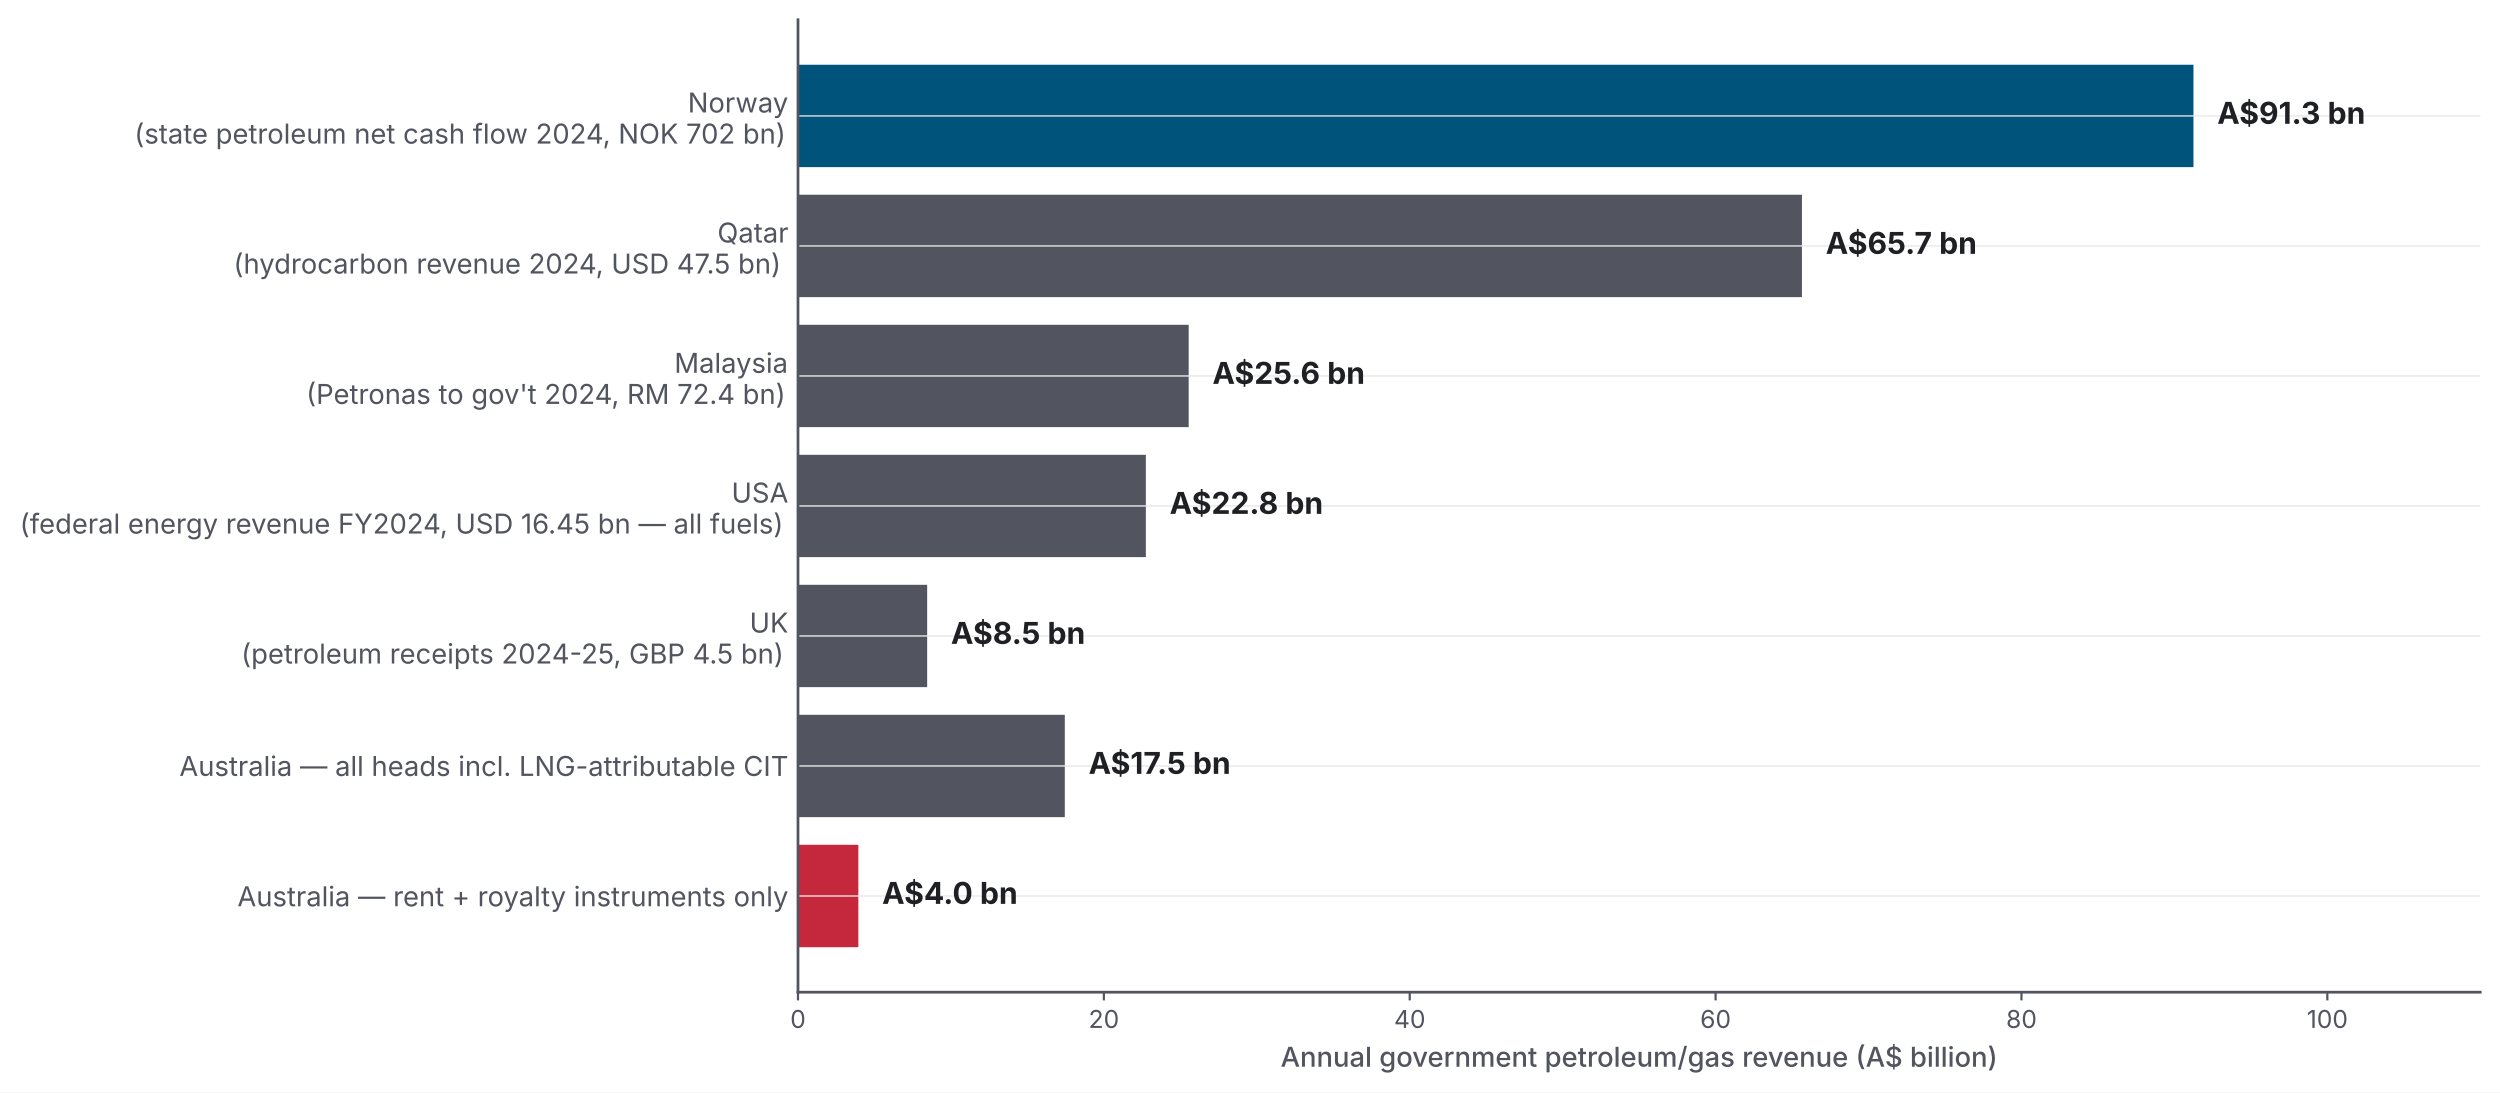
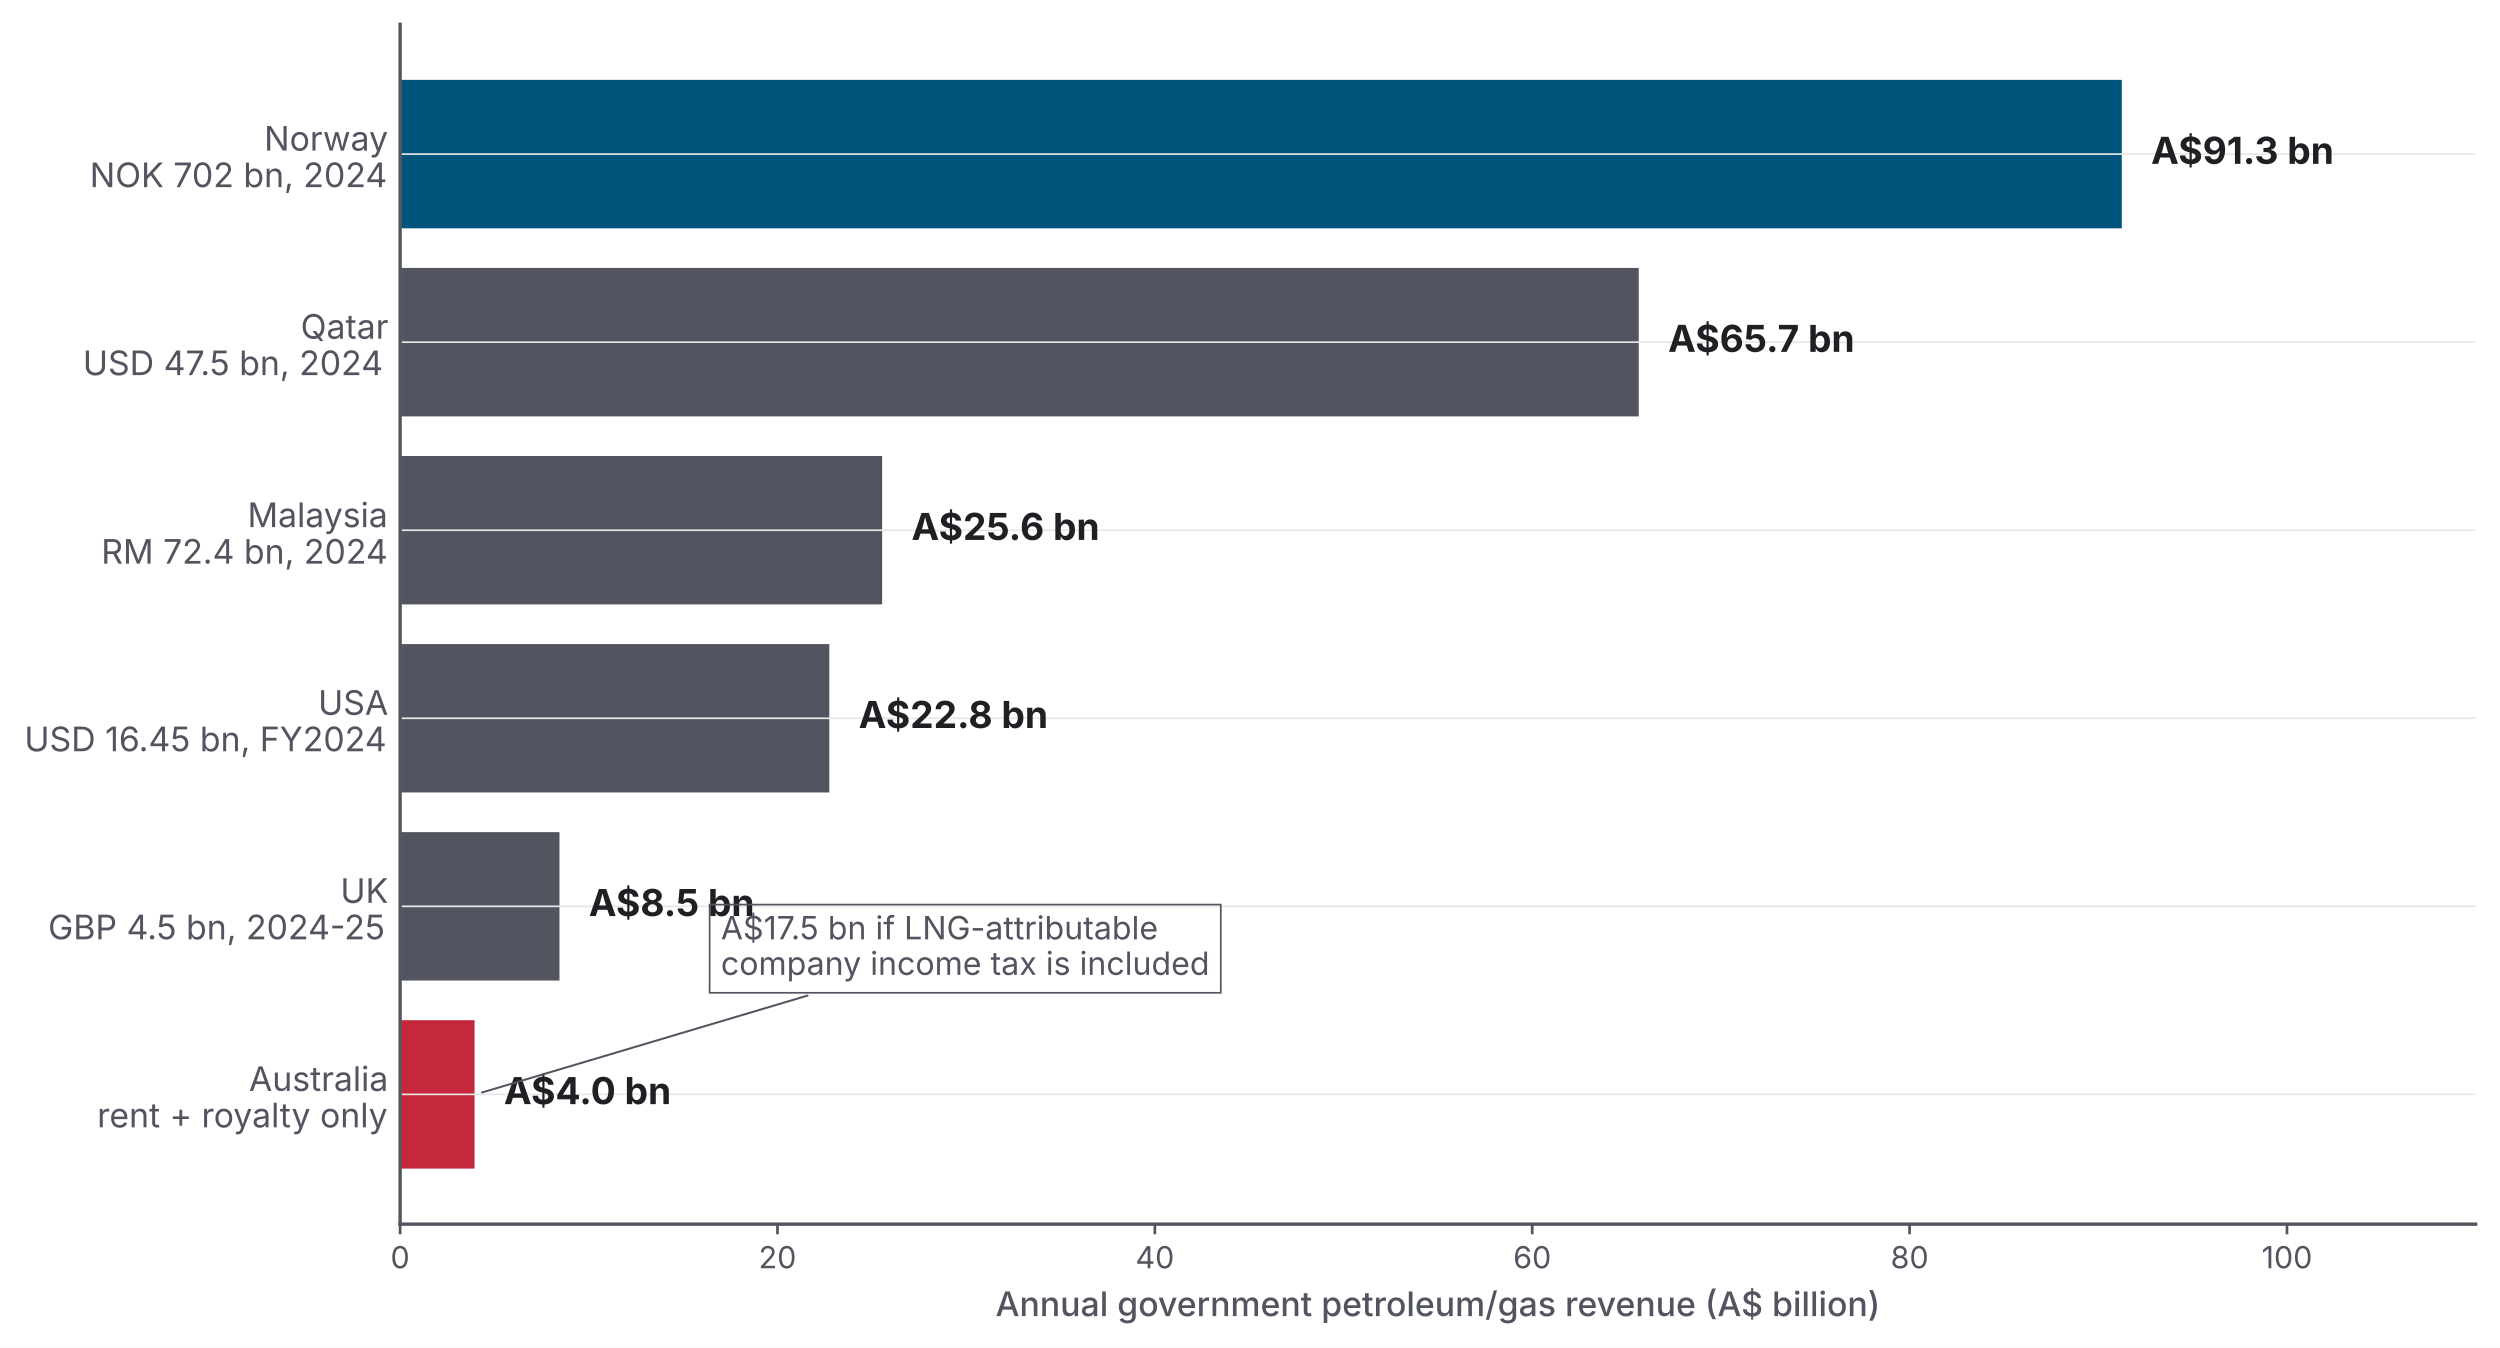
- <svg xmlns="http://www.w3.org/2000/svg" xmlns:xlink="http://www.w3.org/1999/xlink" width="912.159pt" height="398.569pt" viewBox="0 0 912.159 398.569" version="1.1">
+ <svg xmlns="http://www.w3.org/2000/svg" xmlns:xlink="http://www.w3.org/1999/xlink" width="739.323pt" height="398.569pt" viewBox="0 0 739.323 398.569" version="1.1">
  <defs>
    <style type="text/css">*{stroke-linejoin: round; stroke-linecap: butt}</style>
  </defs>
  <g id="figure_1">
    <g id="patch_1">
-       <path d="M 0 398.569  L 912.159 398.569  L 912.159 0  L 0 0  z " style="fill: #ffffff" />
+       <path d="M 0 398.569  L 739.323 398.569  L 739.323 0  L 0 0  z " style="fill: #ffffff" />
    </g>
    <g id="axes_1">
      <g id="patch_2">
-         <path d="M 291.159 362.016  L 904.959 362.016  L 904.959 7.2  L 291.159 7.2  z " style="fill: #ffffff" />
+         <path d="M 118.323 362.016  L 732.123 362.016  L 732.123 7.2  L 118.323 7.2  z " style="fill: #ffffff" />
      </g>
      <g id="patch_3">
-         <path d="M 291.159 61.276  L 800.613 61.276  L 800.613 23.328  L 291.159 23.328  z " clip-path="url(#p083a7cbd2c)" style="fill: #00547b; stroke: #ffffff; stroke-width: 0.6; stroke-linejoin: miter" />
+         <path d="M 118.323 67.819  L 627.777 67.819  L 627.777 23.328  L 118.323 23.328  z " clip-path="url(#pbef55eaa49)" style="fill: #00547b; stroke: #ffffff; stroke-width: 0.6; stroke-linejoin: miter" />
      </g>
      <g id="patch_4">
-         <path d="M 291.159 108.712  L 657.765 108.712  L 657.765 70.763  L 291.159 70.763  z " clip-path="url(#p083a7cbd2c)" style="fill: #525560; stroke: #ffffff; stroke-width: 0.6; stroke-linejoin: miter" />
+         <path d="M 118.323 123.433  L 484.929 123.433  L 484.929 78.942  L 118.323 78.942  z " clip-path="url(#pbef55eaa49)" style="fill: #525560; stroke: #ffffff; stroke-width: 0.6; stroke-linejoin: miter" />
      </g>
      <g id="patch_5">
-         <path d="M 291.159 156.147  L 434.007 156.147  L 434.007 118.199  L 291.159 118.199  z " clip-path="url(#p083a7cbd2c)" style="fill: #525560; stroke: #ffffff; stroke-width: 0.6; stroke-linejoin: miter" />
+         <path d="M 118.323 179.047  L 261.171 179.047  L 261.171 134.556  L 118.323 134.556  z " clip-path="url(#pbef55eaa49)" style="fill: #525560; stroke: #ffffff; stroke-width: 0.6; stroke-linejoin: miter" />
      </g>
      <g id="patch_6">
-         <path d="M 291.159 203.582  L 418.383 203.582  L 418.383 165.634  L 291.159 165.634  z " clip-path="url(#p083a7cbd2c)" style="fill: #525560; stroke: #ffffff; stroke-width: 0.6; stroke-linejoin: miter" />
+         <path d="M 118.323 234.66  L 245.547 234.66  L 245.547 190.169  L 118.323 190.169  z " clip-path="url(#pbef55eaa49)" style="fill: #525560; stroke: #ffffff; stroke-width: 0.6; stroke-linejoin: miter" />
      </g>
      <g id="patch_7">
-         <path d="M 291.159 251.017  L 338.589 251.017  L 338.589 213.069  L 291.159 213.069  z " clip-path="url(#p083a7cbd2c)" style="fill: #525560; stroke: #ffffff; stroke-width: 0.6; stroke-linejoin: miter" />
+         <path d="M 118.323 290.274  L 165.753 290.274  L 165.753 245.783  L 118.323 245.783  z " clip-path="url(#pbef55eaa49)" style="fill: #525560; stroke: #ffffff; stroke-width: 0.6; stroke-linejoin: miter" />
      </g>
      <g id="patch_8">
-         <path d="M 291.159 298.453  L 388.809 298.453  L 388.809 260.504  L 291.159 260.504  z " clip-path="url(#p083a7cbd2c)" style="fill: #525560; stroke: #ffffff; stroke-width: 0.6; stroke-linejoin: miter" />
-       </g>
-       <g id="patch_9">
-         <path d="M 291.159 345.888  L 313.479 345.888  L 313.479 307.94  L 291.159 307.94  z " clip-path="url(#p083a7cbd2c)" style="fill: #c5283d; stroke: #ffffff; stroke-width: 0.6; stroke-linejoin: miter" />
+         <path d="M 118.323 345.888  L 140.643 345.888  L 140.643 301.397  L 118.323 301.397  z " clip-path="url(#pbef55eaa49)" style="fill: #c5283d; stroke: #ffffff; stroke-width: 0.6; stroke-linejoin: miter" />
      </g>
      <g id="matplotlib.axis_1">
        <g id="xtick_1">
          <g id="line2d_1">
            <defs>
-               <path id="m20a37eb284" d="M 0 0  L 0 3  " style="stroke: #525560; stroke-width: 0.8" />
+               <path id="md5bfbc3aef" d="M 0 0  L 0 3  " style="stroke: #525560; stroke-width: 0.8" />
            </defs>
            <g>
-               <use xlink:href="#m20a37eb284" x="291.159" y="362.016" style="fill: #525560; stroke: #525560; stroke-width: 0.8" />
+               <use xlink:href="#md5bfbc3aef" x="118.323" y="362.016" style="fill: #525560; stroke: #525560; stroke-width: 0.8" />
            </g>
          </g>
          <g id="text_1">
-             <text style="font-size: 9px; font-family: 'Inter', 'Helvetica Neue', 'Helvetica', 'Arial', 'DejaVu Sans'; text-anchor: middle; fill: #525560" x="291.159" y="375.063" transform="rotate(-0 291.1594 375.0635)">0</text>
+             <text style="font-size: 9px; font-family: 'Inter', 'Helvetica Neue', 'Helvetica', 'Arial', 'DejaVu Sans'; text-anchor: middle; fill: #525560" x="118.323" y="375.063" transform="rotate(-0 118.3234 375.0635)">0</text>
          </g>
        </g>
        <g id="xtick_2">
          <g id="line2d_2">
            <g>
-               <use xlink:href="#m20a37eb284" x="402.759" y="362.016" style="fill: #525560; stroke: #525560; stroke-width: 0.8" />
+               <use xlink:href="#md5bfbc3aef" x="229.923" y="362.016" style="fill: #525560; stroke: #525560; stroke-width: 0.8" />
            </g>
          </g>
          <g id="text_2">
-             <text style="font-size: 9px; font-family: 'Inter', 'Helvetica Neue', 'Helvetica', 'Arial', 'DejaVu Sans'; text-anchor: middle; fill: #525560" x="402.759" y="375.063" transform="rotate(-0 402.7594 375.0635)">20</text>
+             <text style="font-size: 9px; font-family: 'Inter', 'Helvetica Neue', 'Helvetica', 'Arial', 'DejaVu Sans'; text-anchor: middle; fill: #525560" x="229.923" y="375.063" transform="rotate(-0 229.9234 375.0635)">20</text>
          </g>
        </g>
        <g id="xtick_3">
          <g id="line2d_3">
            <g>
-               <use xlink:href="#m20a37eb284" x="514.359" y="362.016" style="fill: #525560; stroke: #525560; stroke-width: 0.8" />
+               <use xlink:href="#md5bfbc3aef" x="341.523" y="362.016" style="fill: #525560; stroke: #525560; stroke-width: 0.8" />
            </g>
          </g>
          <g id="text_3">
-             <text style="font-size: 9px; font-family: 'Inter', 'Helvetica Neue', 'Helvetica', 'Arial', 'DejaVu Sans'; text-anchor: middle; fill: #525560" x="514.359" y="375.063" transform="rotate(-0 514.3594 375.0635)">40</text>
+             <text style="font-size: 9px; font-family: 'Inter', 'Helvetica Neue', 'Helvetica', 'Arial', 'DejaVu Sans'; text-anchor: middle; fill: #525560" x="341.523" y="375.063" transform="rotate(-0 341.5234 375.0635)">40</text>
          </g>
        </g>
        <g id="xtick_4">
          <g id="line2d_4">
            <g>
-               <use xlink:href="#m20a37eb284" x="625.959" y="362.016" style="fill: #525560; stroke: #525560; stroke-width: 0.8" />
+               <use xlink:href="#md5bfbc3aef" x="453.123" y="362.016" style="fill: #525560; stroke: #525560; stroke-width: 0.8" />
            </g>
          </g>
          <g id="text_4">
-             <text style="font-size: 9px; font-family: 'Inter', 'Helvetica Neue', 'Helvetica', 'Arial', 'DejaVu Sans'; text-anchor: middle; fill: #525560" x="625.959" y="375.063" transform="rotate(-0 625.9594 375.0635)">60</text>
+             <text style="font-size: 9px; font-family: 'Inter', 'Helvetica Neue', 'Helvetica', 'Arial', 'DejaVu Sans'; text-anchor: middle; fill: #525560" x="453.123" y="375.063" transform="rotate(-0 453.1234 375.0635)">60</text>
          </g>
        </g>
        <g id="xtick_5">
          <g id="line2d_5">
            <g>
-               <use xlink:href="#m20a37eb284" x="737.559" y="362.016" style="fill: #525560; stroke: #525560; stroke-width: 0.8" />
+               <use xlink:href="#md5bfbc3aef" x="564.723" y="362.016" style="fill: #525560; stroke: #525560; stroke-width: 0.8" />
            </g>
          </g>
          <g id="text_5">
-             <text style="font-size: 9px; font-family: 'Inter', 'Helvetica Neue', 'Helvetica', 'Arial', 'DejaVu Sans'; text-anchor: middle; fill: #525560" x="737.559" y="375.063" transform="rotate(-0 737.5594 375.0635)">80</text>
+             <text style="font-size: 9px; font-family: 'Inter', 'Helvetica Neue', 'Helvetica', 'Arial', 'DejaVu Sans'; text-anchor: middle; fill: #525560" x="564.723" y="375.063" transform="rotate(-0 564.7234 375.0635)">80</text>
          </g>
        </g>
        <g id="xtick_6">
          <g id="line2d_6">
            <g>
-               <use xlink:href="#m20a37eb284" x="849.159" y="362.016" style="fill: #525560; stroke: #525560; stroke-width: 0.8" />
+               <use xlink:href="#md5bfbc3aef" x="676.323" y="362.016" style="fill: #525560; stroke: #525560; stroke-width: 0.8" />
            </g>
          </g>
          <g id="text_6">
-             <text style="font-size: 9px; font-family: 'Inter', 'Helvetica Neue', 'Helvetica', 'Arial', 'DejaVu Sans'; text-anchor: middle; fill: #525560" x="849.159" y="375.063" transform="rotate(-0 849.1594 375.0635)">100</text>
+             <text style="font-size: 9px; font-family: 'Inter', 'Helvetica Neue', 'Helvetica', 'Arial', 'DejaVu Sans'; text-anchor: middle; fill: #525560" x="676.323" y="375.063" transform="rotate(-0 676.3234 375.0635)">100</text>
          </g>
        </g>
        <g id="text_7">
-           <text style="font-weight: 500; font-size: 10px; font-family: 'Inter', 'Helvetica Neue', 'Helvetica', 'Arial', 'DejaVu Sans'; text-anchor: middle; fill: #525560" x="598.059" y="389.211" transform="rotate(-0 598.0594 389.211)">Annual government petroleum/gas revenue (A$ billion)</text>
+           <text style="font-weight: 500; font-size: 10px; font-family: 'Inter', 'Helvetica Neue', 'Helvetica', 'Arial', 'DejaVu Sans'; text-anchor: middle; fill: #525560" x="425.223" y="389.211" transform="rotate(-0 425.2234 389.211)">Annual government petroleum/gas revenue (A$ billion)</text>
        </g>
      </g>
      <g id="matplotlib.axis_2">
        <g id="ytick_1">
          <g id="line2d_7">
-             <path d="M 291.159 42.302  L 904.959 42.302  " clip-path="url(#p083a7cbd2c)" style="fill: none; stroke: #e8e7e6; stroke-width: 0.5; stroke-linecap: square" />
+             <path d="M 118.323 45.574  L 732.123 45.574  " clip-path="url(#pbef55eaa49)" style="fill: none; stroke: #e8e7e6; stroke-width: 0.5; stroke-linecap: square" />
          </g>
          <g id="line2d_8" />
          <g id="text_8">
-             <text style="font-size: 10px; font-family: 'Inter', 'Helvetica Neue', 'Helvetica', 'Arial', 'DejaVu Sans'; fill: #525560" transform="translate(250.9437 41.03962)">Norway</text>
-             <text style="font-size: 10px; font-family: 'Inter', 'Helvetica Neue', 'Helvetica', 'Arial', 'DejaVu Sans'; fill: #525560" transform="translate(49.01094 52.38368)">(state petroleum net cash flow 2024, NOK 702 bn)</text>
+             <text style="font-size: 10px; font-family: 'Inter', 'Helvetica Neue', 'Helvetica', 'Arial', 'DejaVu Sans'; fill: #525560" transform="translate(78.10781 44.53367)">Norway</text>
+             <text style="font-size: 10px; font-family: 'Inter', 'Helvetica Neue', 'Helvetica', 'Arial', 'DejaVu Sans'; fill: #525560" transform="translate(26.54062 55.34336)">NOK 702 bn, 2024</text>
          </g>
        </g>
        <g id="ytick_2">
          <g id="line2d_9">
-             <path d="M 291.159 89.737  L 904.959 89.737  " clip-path="url(#p083a7cbd2c)" style="fill: none; stroke: #e8e7e6; stroke-width: 0.5; stroke-linecap: square" />
+             <path d="M 118.323 101.187  L 732.123 101.187  " clip-path="url(#pbef55eaa49)" style="fill: none; stroke: #e8e7e6; stroke-width: 0.5; stroke-linecap: square" />
          </g>
          <g id="line2d_10" />
          <g id="text_9">
-             <text style="font-size: 10px; font-family: 'Inter', 'Helvetica Neue', 'Helvetica', 'Arial', 'DejaVu Sans'; fill: #525560" transform="translate(261.7453 88.49444)">Qatar</text>
-             <text style="font-size: 10px; font-family: 'Inter', 'Helvetica Neue', 'Helvetica', 'Arial', 'DejaVu Sans'; fill: #525560" transform="translate(85.18594 99.79944)">(hydrocarbon revenue 2024, USD 47.5 bn)</text>
+             <text style="font-size: 10px; font-family: 'Inter', 'Helvetica Neue', 'Helvetica', 'Arial', 'DejaVu Sans'; fill: #525560" transform="translate(88.90937 100.167)">Qatar</text>
+             <text style="font-size: 10px; font-family: 'Inter', 'Helvetica Neue', 'Helvetica', 'Arial', 'DejaVu Sans'; fill: #525560" transform="translate(24.5 110.9376)">USD 47.5 bn, 2024</text>
          </g>
        </g>
        <g id="ytick_3">
          <g id="line2d_11">
-             <path d="M 291.159 137.173  L 904.959 137.173  " clip-path="url(#p083a7cbd2c)" style="fill: none; stroke: #e8e7e6; stroke-width: 0.5; stroke-linecap: square" />
+             <path d="M 118.323 156.801  L 732.123 156.801  " clip-path="url(#pbef55eaa49)" style="fill: none; stroke: #e8e7e6; stroke-width: 0.5; stroke-linecap: square" />
          </g>
          <g id="line2d_12" />
          <g id="text_10">
-             <text style="font-size: 10px; font-family: 'Inter', 'Helvetica Neue', 'Helvetica', 'Arial', 'DejaVu Sans'; fill: #525560" transform="translate(246.0375 136.0297)">Malaysia</text>
-             <text style="font-size: 10px; font-family: 'Inter', 'Helvetica Neue', 'Helvetica', 'Arial', 'DejaVu Sans'; fill: #525560" transform="translate(111.7047 147.3738)">(Petronas to gov't 2024, RM 72.4 bn)</text>
+             <text style="font-size: 10px; font-family: 'Inter', 'Helvetica Neue', 'Helvetica', 'Arial', 'DejaVu Sans'; fill: #525560" transform="translate(73.20156 155.8808)">Malaysia</text>
+             <text style="font-size: 10px; font-family: 'Inter', 'Helvetica Neue', 'Helvetica', 'Arial', 'DejaVu Sans'; fill: #525560" transform="translate(29.94063 166.6905)">RM 72.4 bn, 2024</text>
          </g>
        </g>
        <g id="ytick_4">
          <g id="line2d_13">
-             <path d="M 291.159 184.608  L 904.959 184.608  " clip-path="url(#p083a7cbd2c)" style="fill: none; stroke: #e8e7e6; stroke-width: 0.5; stroke-linecap: square" />
+             <path d="M 118.323 212.415  L 732.123 212.415  " clip-path="url(#pbef55eaa49)" style="fill: none; stroke: #e8e7e6; stroke-width: 0.5; stroke-linecap: square" />
          </g>
          <g id="line2d_14" />
          <g id="text_11">
-             <text style="font-size: 10px; font-family: 'Inter', 'Helvetica Neue', 'Helvetica', 'Arial', 'DejaVu Sans'; fill: #525560" transform="translate(266.9016 183.365)">USA</text>
-             <text style="font-size: 10px; font-family: 'Inter', 'Helvetica Neue', 'Helvetica', 'Arial', 'DejaVu Sans'; fill: #525560" transform="translate(7.2 194.67)">(federal energy revenue FY2024, USD 16.45 bn — all fuels)</text>
+             <text style="font-size: 10px; font-family: 'Inter', 'Helvetica Neue', 'Helvetica', 'Arial', 'DejaVu Sans'; fill: #525560" transform="translate(94.06562 211.3946)">USA</text>
+             <text style="font-size: 10px; font-family: 'Inter', 'Helvetica Neue', 'Helvetica', 'Arial', 'DejaVu Sans'; fill: #525560" transform="translate(7.2 222.1652)">USD 16.45 bn, FY2024</text>
          </g>
        </g>
        <g id="ytick_5">
          <g id="line2d_15">
-             <path d="M 291.159 232.043  L 904.959 232.043  " clip-path="url(#p083a7cbd2c)" style="fill: none; stroke: #e8e7e6; stroke-width: 0.5; stroke-linecap: square" />
+             <path d="M 118.323 268.029  L 732.123 268.029  " clip-path="url(#pbef55eaa49)" style="fill: none; stroke: #e8e7e6; stroke-width: 0.5; stroke-linecap: square" />
          </g>
          <g id="line2d_16" />
          <g id="text_12">
-             <text style="font-size: 10px; font-family: 'Inter', 'Helvetica Neue', 'Helvetica', 'Arial', 'DejaVu Sans'; fill: #525560" transform="translate(273.4984 230.8003)">UK</text>
-             <text style="font-size: 10px; font-family: 'Inter', 'Helvetica Neue', 'Helvetica', 'Arial', 'DejaVu Sans'; fill: #525560" transform="translate(87.9875 242.1053)">(petroleum receipts 2024-25, GBP 4.5 bn)</text>
+             <text style="font-size: 10px; font-family: 'Inter', 'Helvetica Neue', 'Helvetica', 'Arial', 'DejaVu Sans'; fill: #525560" transform="translate(100.6625 267.0084)">UK</text>
+             <text style="font-size: 10px; font-family: 'Inter', 'Helvetica Neue', 'Helvetica', 'Arial', 'DejaVu Sans'; fill: #525560" transform="translate(14.21094 277.779)">GBP 4.5 bn, 2024-25</text>
          </g>
        </g>
        <g id="ytick_6">
          <g id="line2d_17">
-             <path d="M 291.159 279.479  L 904.959 279.479  " clip-path="url(#p083a7cbd2c)" style="fill: none; stroke: #e8e7e6; stroke-width: 0.5; stroke-linecap: square" />
+             <path d="M 118.323 323.642  L 732.123 323.642  " clip-path="url(#pbef55eaa49)" style="fill: none; stroke: #e8e7e6; stroke-width: 0.5; stroke-linecap: square" />
          </g>
          <g id="line2d_18" />
          <g id="text_13">
-             <text style="font-size: 10px; font-family: 'Inter', 'Helvetica Neue', 'Helvetica', 'Arial', 'DejaVu Sans'; text-anchor: end; fill: #525560" x="287.659" y="283.116" transform="rotate(-0 287.6594 283.1161)">Australia — all heads incl. LNG-attributable CIT</text>
-           </g>
-         </g>
-         <g id="ytick_7">
-           <g id="line2d_19">
-             <path d="M 291.159 326.914  L 904.959 326.914  " clip-path="url(#p083a7cbd2c)" style="fill: none; stroke: #e8e7e6; stroke-width: 0.5; stroke-linecap: square" />
-           </g>
-           <g id="line2d_20" />
-           <g id="text_14">
-             <text style="font-size: 10px; font-family: 'Inter', 'Helvetica Neue', 'Helvetica', 'Arial', 'DejaVu Sans'; text-anchor: end; fill: #525560" x="287.659" y="330.671" transform="rotate(-0 287.6594 330.6709)">Australia — rent + royalty instruments only</text>
-           </g>
-         </g>
+             <text style="font-size: 10px; font-family: 'Inter', 'Helvetica Neue', 'Helvetica', 'Arial', 'DejaVu Sans'; fill: #525560" transform="translate(73.62188 322.6222)">Australia</text>
+             <text style="font-size: 10px; font-family: 'Inter', 'Helvetica Neue', 'Helvetica', 'Arial', 'DejaVu Sans'; fill: #525560" transform="translate(28.73906 333.3928)">rent + royalty only</text>
+           </g>
+         </g>
+       </g>
+       <g id="patch_9">
+         <path d="M 118.323 362.016  L 118.323 7.2  " style="fill: none; stroke: #525560; stroke-linejoin: miter; stroke-linecap: square" />
      </g>
      <g id="patch_10">
-         <path d="M 291.159 362.016  L 291.159 7.2  " style="fill: none; stroke: #525560; stroke-linejoin: miter; stroke-linecap: square" />
+         <path d="M 118.323 362.016  L 732.123 362.016  " style="fill: none; stroke: #525560; stroke-linejoin: miter; stroke-linecap: square" />
+       </g>
+       <g id="text_14">
+         <text style="font-weight: 700; font-size: 11px; font-family: 'Inter', 'Helvetica Neue', 'Helvetica', 'Arial', 'DejaVu Sans'; text-anchor: start; fill: #1f2024" x="636.147" y="48.452" transform="rotate(-0 636.1474 48.45242)">A$91.3 bn</text>
+       </g>
+       <g id="text_15">
+         <text style="font-weight: 700; font-size: 11px; font-family: 'Inter', 'Helvetica Neue', 'Helvetica', 'Arial', 'DejaVu Sans'; text-anchor: start; fill: #1f2024" x="493.299" y="104.066" transform="rotate(-0 493.2994 104.0662)">A$65.7 bn</text>
+       </g>
+       <g id="text_16">
+         <text style="font-weight: 700; font-size: 11px; font-family: 'Inter', 'Helvetica Neue', 'Helvetica', 'Arial', 'DejaVu Sans'; text-anchor: start; fill: #1f2024" x="269.541" y="159.68" transform="rotate(-0 269.5414 159.68)">A$25.6 bn</text>
+       </g>
+       <g id="text_17">
+         <text style="font-weight: 700; font-size: 11px; font-family: 'Inter', 'Helvetica Neue', 'Helvetica', 'Arial', 'DejaVu Sans'; text-anchor: start; fill: #1f2024" x="253.917" y="215.294" transform="rotate(-0 253.9174 215.2938)">A$22.8 bn</text>
+       </g>
+       <g id="text_18">
+         <text style="font-weight: 700; font-size: 11px; font-family: 'Inter', 'Helvetica Neue', 'Helvetica', 'Arial', 'DejaVu Sans'; text-anchor: start; fill: #1f2024" x="174.123" y="270.908" transform="rotate(-0 174.1234 270.9076)">A$8.5 bn</text>
+       </g>
+       <g id="text_19">
+         <text style="font-weight: 700; font-size: 11px; font-family: 'Inter', 'Helvetica Neue', 'Helvetica', 'Arial', 'DejaVu Sans'; text-anchor: start; fill: #1f2024" x="149.013" y="326.521" transform="rotate(-0 149.0134 326.5214)">A$4.0 bn</text>
      </g>
      <g id="patch_11">
-         <path d="M 291.159 362.016  L 904.959 362.016  " style="fill: none; stroke: #525560; stroke-linejoin: miter; stroke-linecap: square" />
-       </g>
-       <g id="text_15">
-         <text style="font-weight: 700; font-size: 11px; font-family: 'Inter', 'Helvetica Neue', 'Helvetica', 'Arial', 'DejaVu Sans'; text-anchor: start; fill: #1f2024" x="808.983" y="45.181" transform="rotate(-0 808.9834 45.18102)">A$91.3 bn</text>
-       </g>
-       <g id="text_16">
-         <text style="font-weight: 700; font-size: 11px; font-family: 'Inter', 'Helvetica Neue', 'Helvetica', 'Arial', 'DejaVu Sans'; text-anchor: start; fill: #1f2024" x="666.135" y="92.616" transform="rotate(-0 666.1354 92.61632)">A$65.7 bn</text>
-       </g>
-       <g id="text_17">
-         <text style="font-weight: 700; font-size: 11px; font-family: 'Inter', 'Helvetica Neue', 'Helvetica', 'Arial', 'DejaVu Sans'; text-anchor: start; fill: #1f2024" x="442.377" y="140.052" transform="rotate(-0 442.3774 140.0516)">A$25.6 bn</text>
-       </g>
-       <g id="text_18">
-         <text style="font-weight: 700; font-size: 11px; font-family: 'Inter', 'Helvetica Neue', 'Helvetica', 'Arial', 'DejaVu Sans'; text-anchor: start; fill: #1f2024" x="426.753" y="187.487" transform="rotate(-0 426.7534 187.4869)">A$22.8 bn</text>
-       </g>
-       <g id="text_19">
-         <text style="font-weight: 700; font-size: 11px; font-family: 'Inter', 'Helvetica Neue', 'Helvetica', 'Arial', 'DejaVu Sans'; text-anchor: start; fill: #1f2024" x="346.959" y="234.922" transform="rotate(-0 346.9594 234.9222)">A$8.5 bn</text>
+         <path d="M 238.8 294.42  Q 190.679 308.746 142.558 323.073  " style="fill: none; stroke: #525560; stroke-width: 0.6; stroke-linecap: round" />
      </g>
      <g id="text_20">
-         <text style="font-weight: 700; font-size: 11px; font-family: 'Inter', 'Helvetica Neue', 'Helvetica', 'Arial', 'DejaVu Sans'; text-anchor: start; fill: #1f2024" x="397.179" y="282.357" transform="rotate(-0 397.1794 282.3575)">A$17.5 bn</text>
-       </g>
-       <g id="text_21">
-         <text style="font-weight: 700; font-size: 11px; font-family: 'Inter', 'Helvetica Neue', 'Helvetica', 'Arial', 'DejaVu Sans'; text-anchor: start; fill: #1f2024" x="321.849" y="329.793" transform="rotate(-0 321.8494 329.7928)">A$4.0 bn</text>
+         <g id="patch_12">
+           <path d="M 209.858 293.599  L 361.017 293.599  L 361.017 267.51  L 209.858 267.51  L 209.858 293.599  z " style="fill: none; stroke: #525560; stroke-width: 0.5; stroke-linejoin: miter" />
+         </g>
+         <text style="font-size: 9.5px; font-family: 'Inter', 'Helvetica Neue', 'Helvetica', 'Arial', 'DejaVu Sans'; fill: #525560" transform="translate(213.1834 277.7939)">A$17.5 bn if LNG-attributable</text>
+         <text style="font-size: 9.5px; font-family: 'Inter', 'Helvetica Neue', 'Helvetica', 'Arial', 'DejaVu Sans'; fill: #525560" transform="translate(213.1834 288.2985)">company income tax is included</text>
      </g>
    </g>
  </g>
  <defs>
-     <clipPath id="p083a7cbd2c">
-       <rect x="291.159" y="7.2" width="613.8" height="354.816" />
+     <clipPath id="pbef55eaa49">
+       <rect x="118.323" y="7.2" width="613.8" height="354.816" />
    </clipPath>
  </defs>
</svg>
